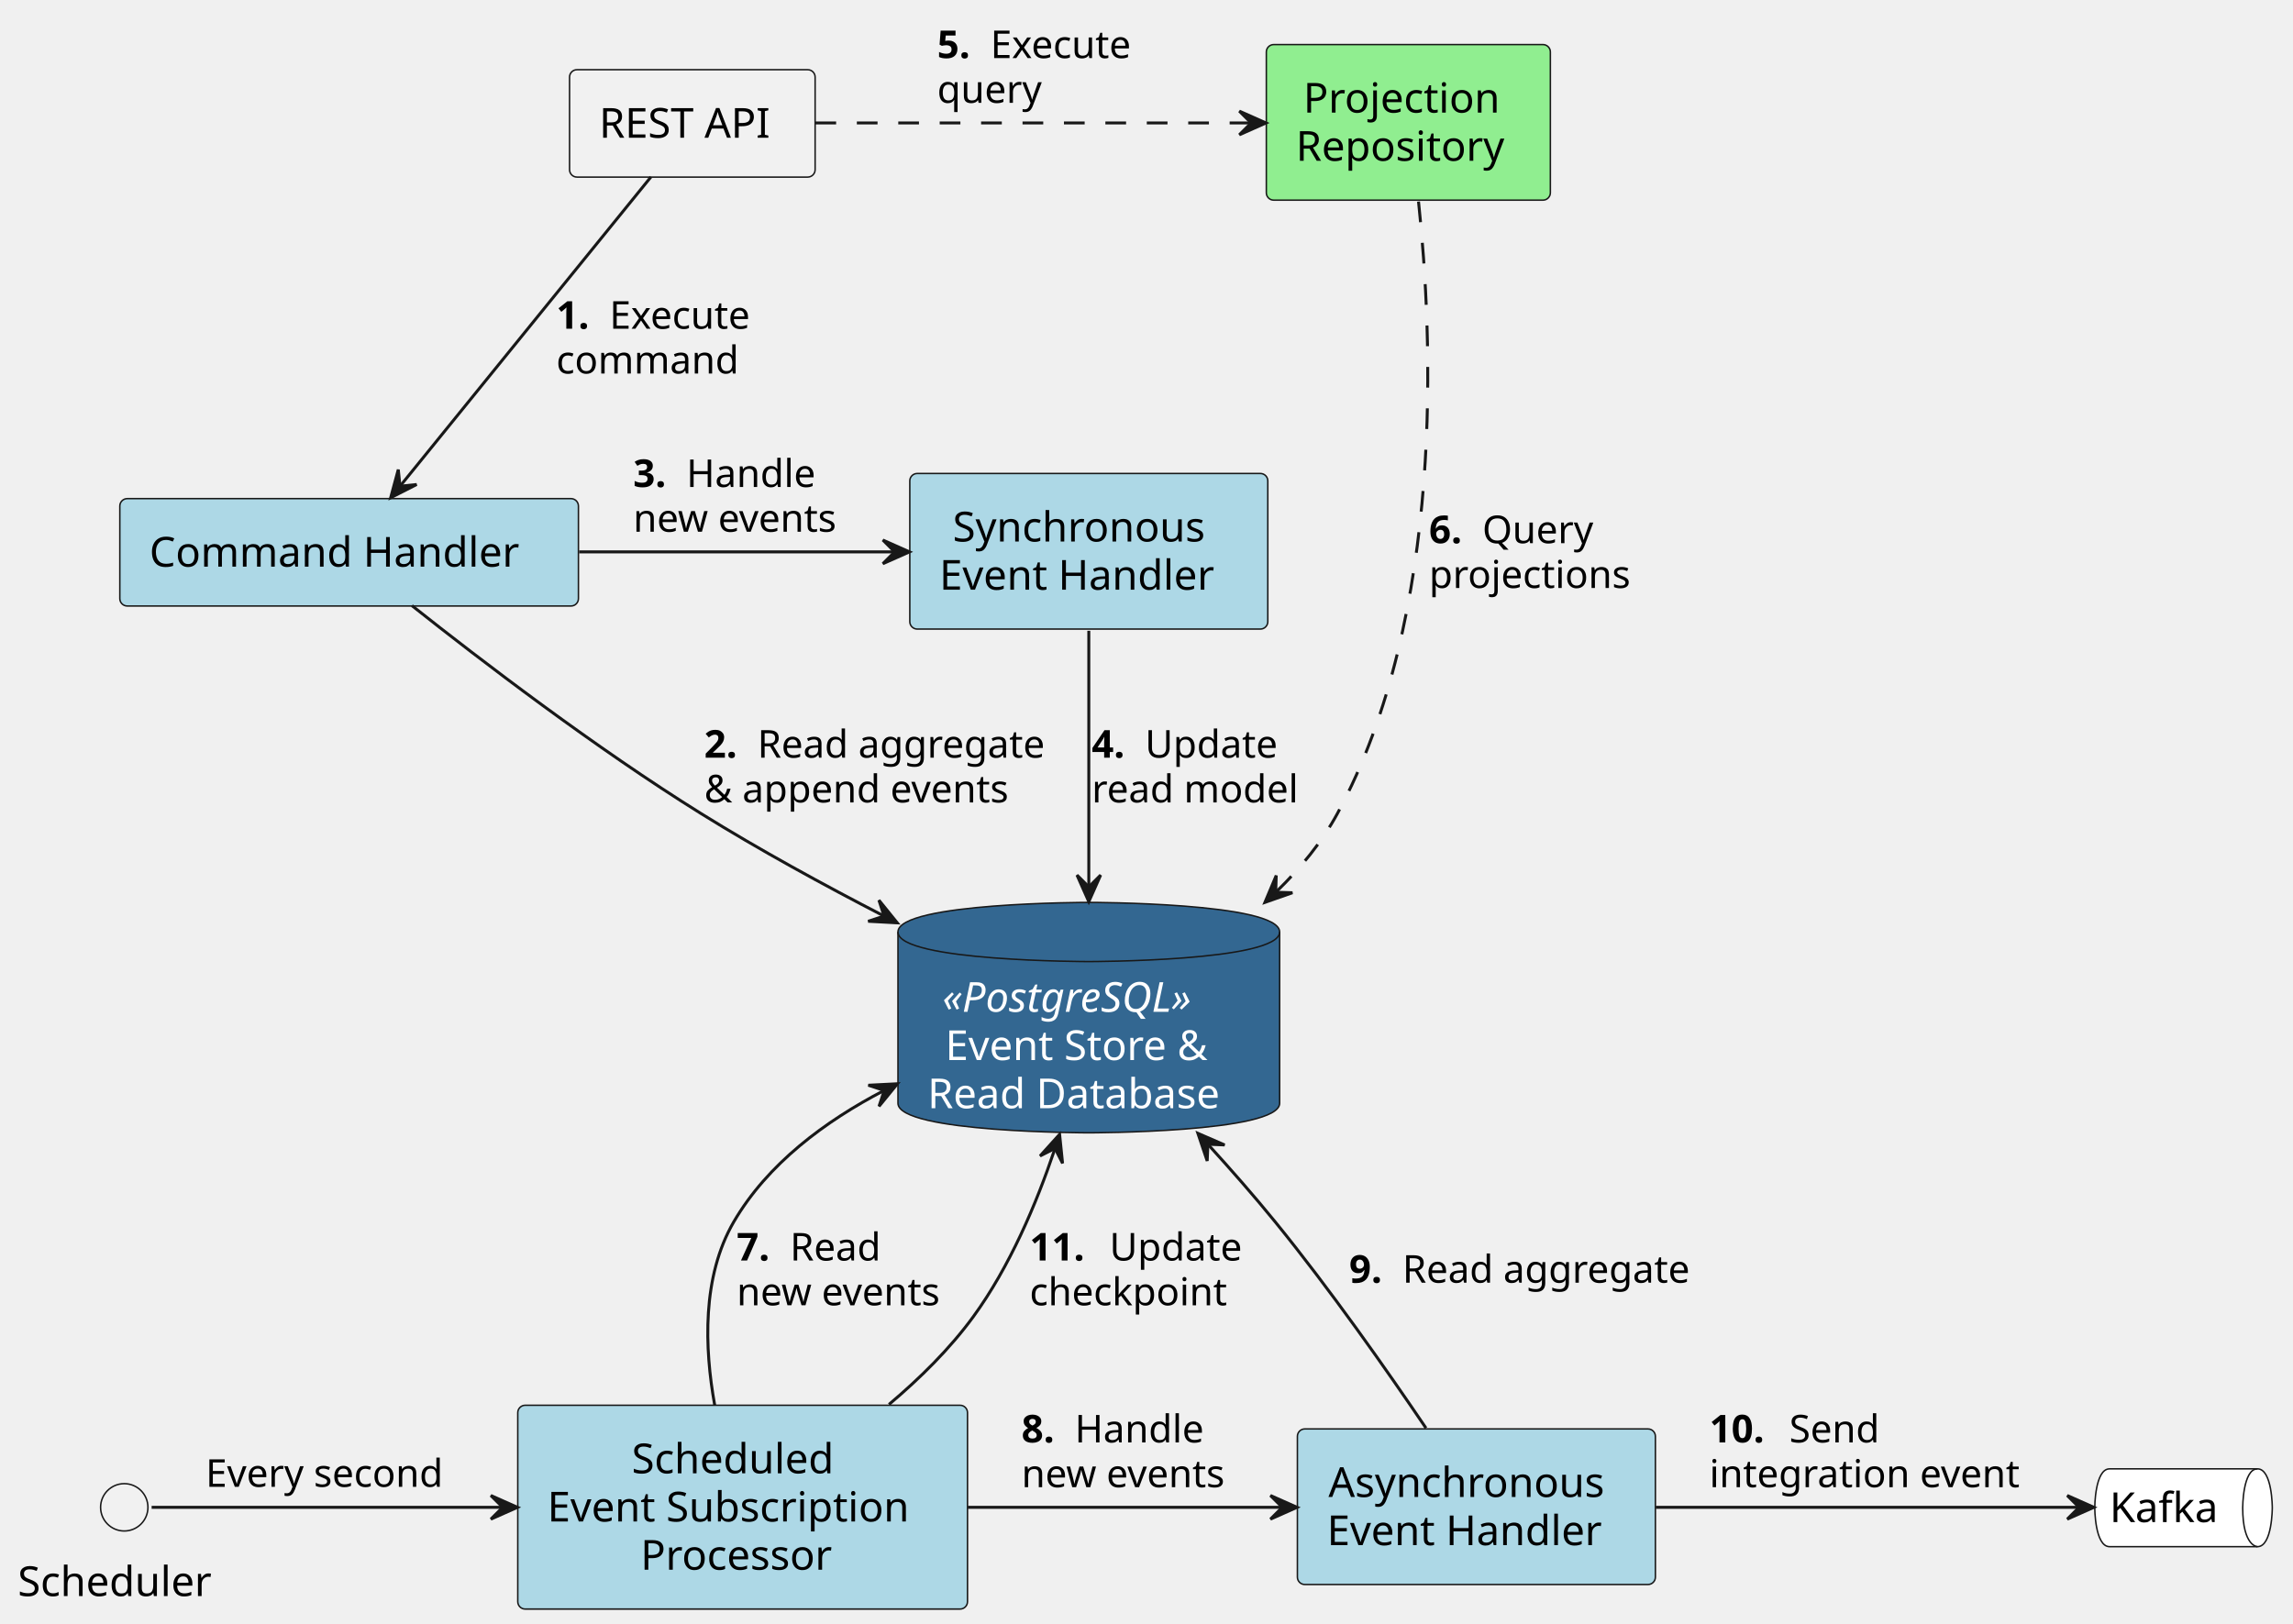
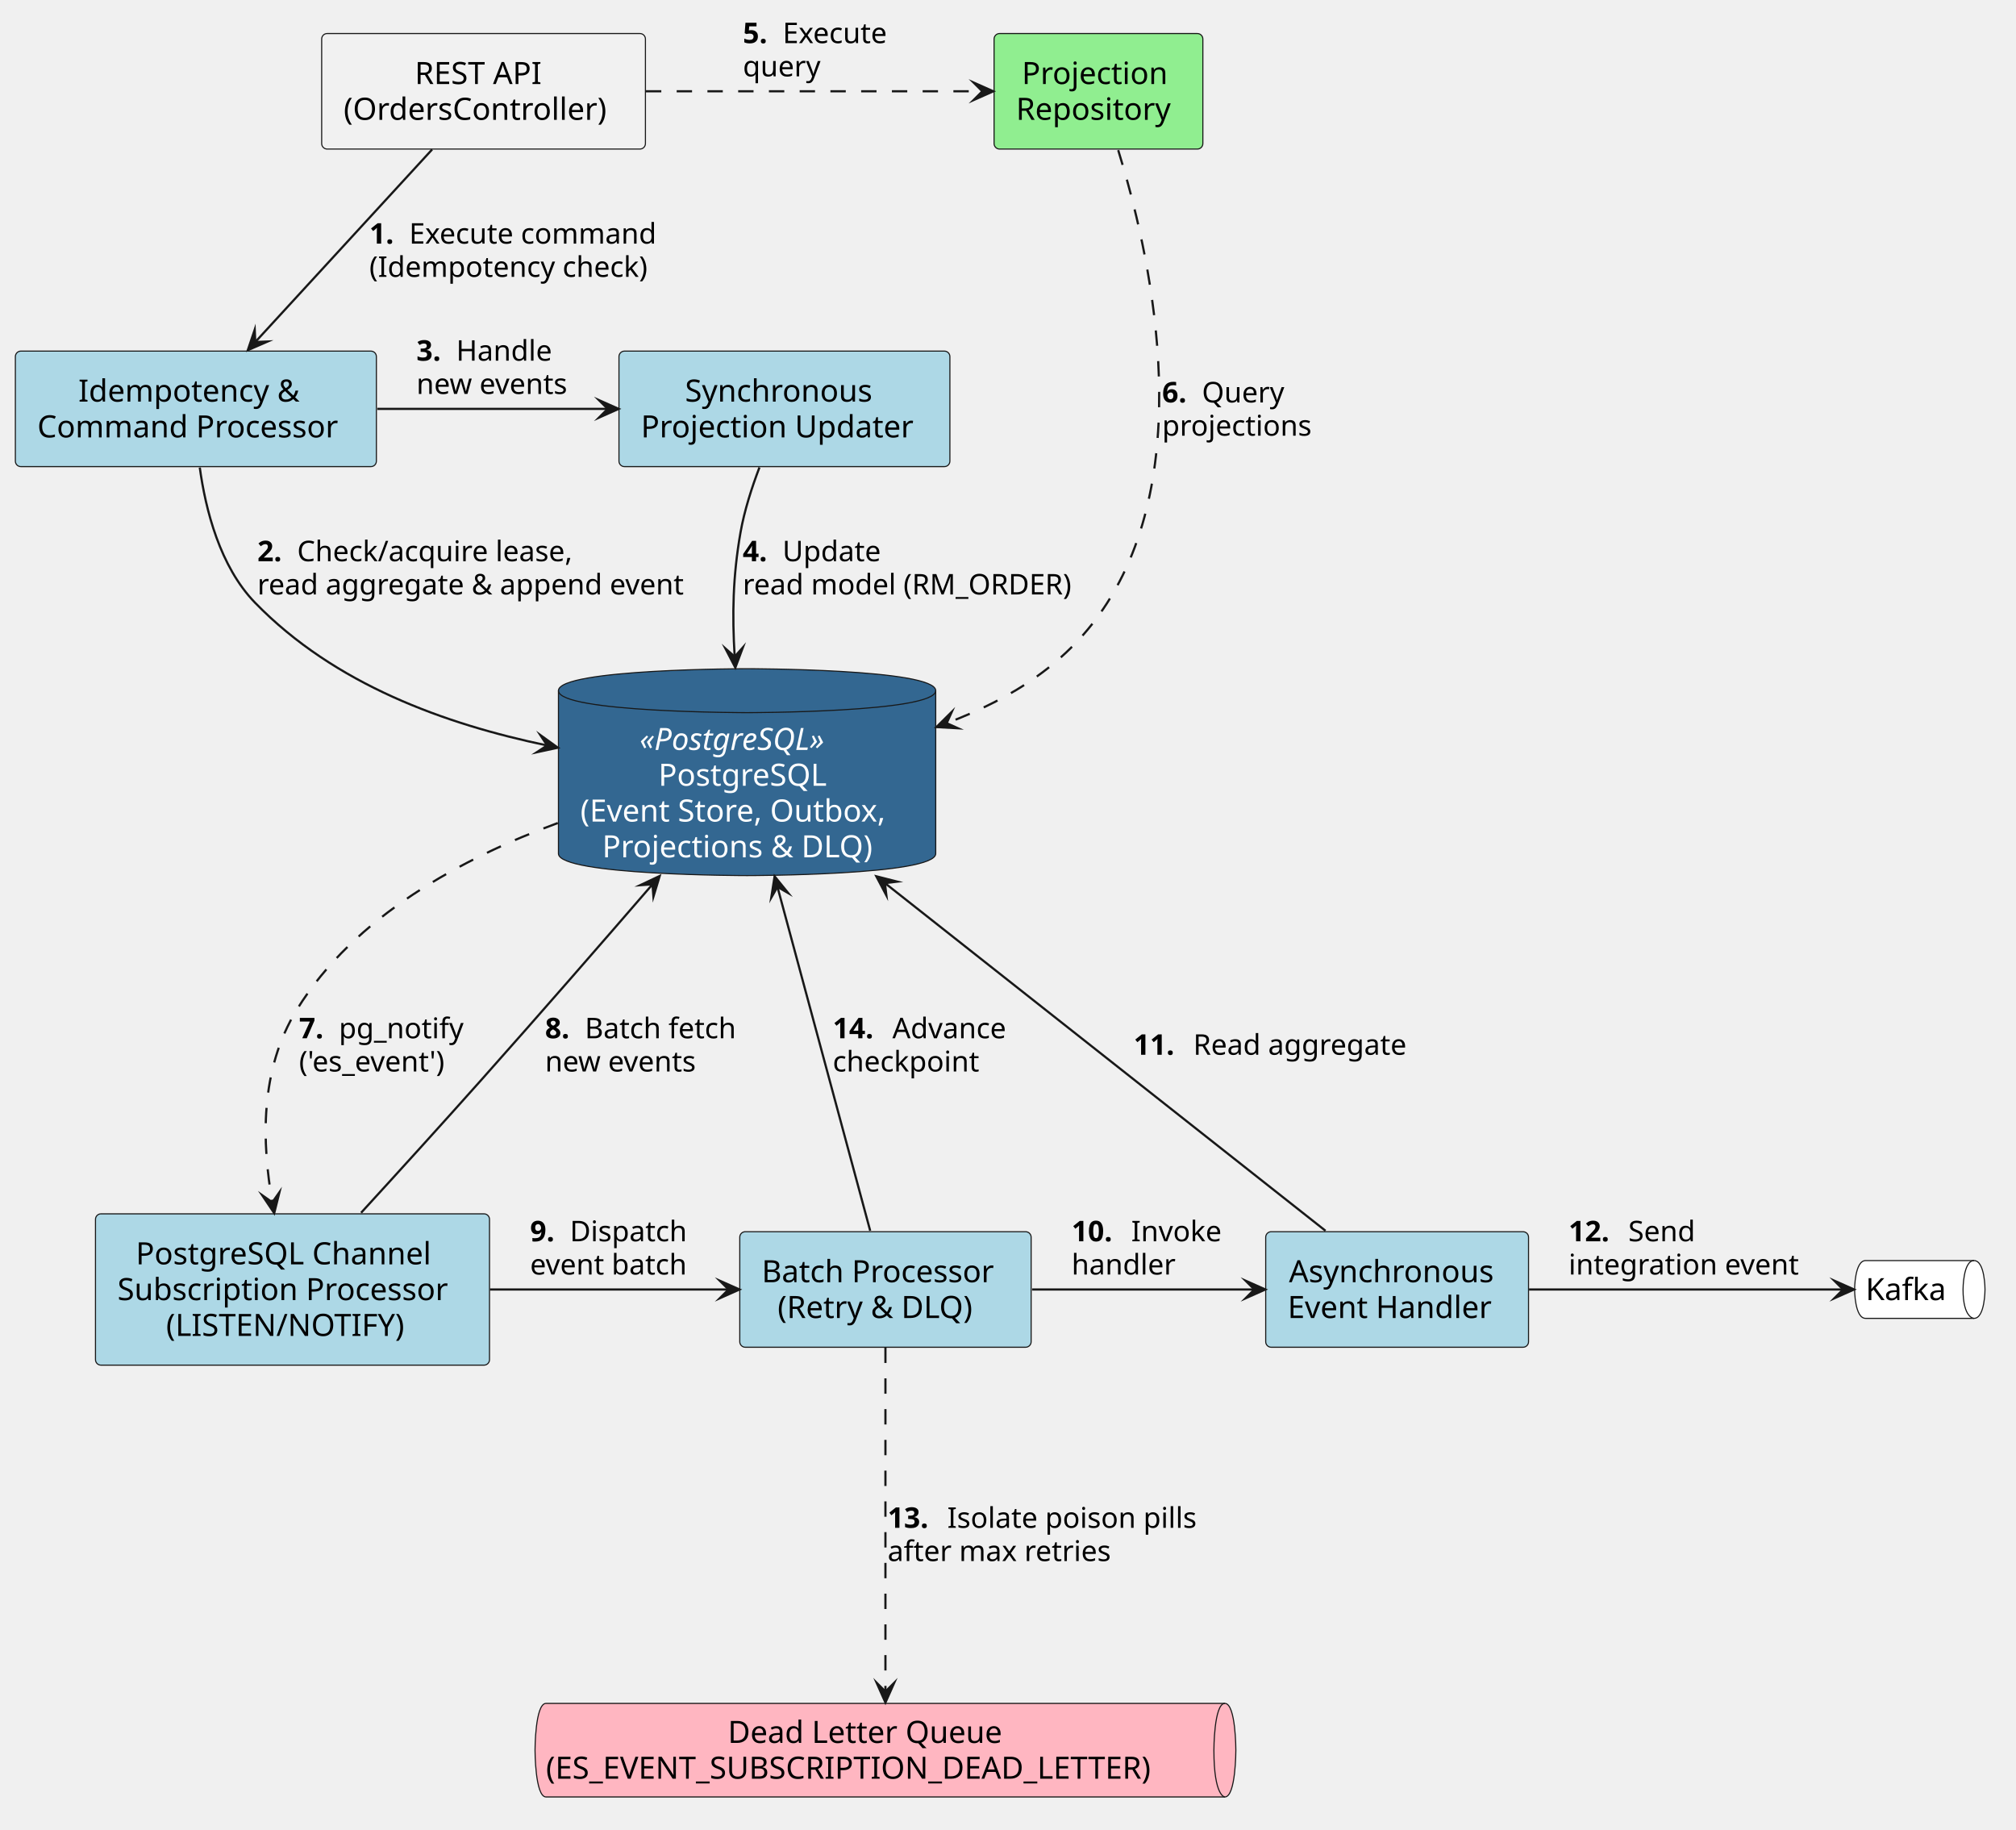
- <svg xmlns="http://www.w3.org/2000/svg" contentStyleType="text/css" height="549px" preserveAspectRatio="none" style="width:775px;height:549px;background:#FFFFFF;" version="1.1" viewBox="0 0 775 549" width="775px" zoomAndPan="magnify">
+ <svg xmlns="http://www.w3.org/2000/svg" version="1.1" data-diagram-type="DESCRIPTION" style="width:918px;height:833px;background:#FFFFFF;" width="918px" height="833px" viewBox="0 0 918 833" zoomAndPan="magnify" preserveAspectRatio="none" contentStyleType="text/css">
  <defs />
-   <g>
-     <g id="elem_API">
-       <rect fill="#F1F1F1" height="36.297" rx="2.5" ry="2.5" style="stroke:#181818;stroke-width:0.5;" width="83" x="192.5" y="23.566" />
-       <text fill="#000000" font-family="sans-serif" font-size="14" lengthAdjust="spacing" textLength="63" x="202.5" y="46.561">REST API</text>
+   <g font-family="sans-serif" lengthAdjust="spacing">
+     <g class="entity" data-qualified-name="API" id="ent0001" data-source-line="13">
+       <rect x="146.48" y="15.266" width="147.422" height="52.594" fill="#F1F1F1" style="stroke:#181818;stroke-width:0.5;" rx="2.5" ry="2.5" />
+       <text x="188.886" y="38.261" fill="#000" font-size="14" textLength="62.61">REST API</text>
+       <text x="156.48" y="54.558" fill="#000" font-size="14" textLength="127.422">(OrdersController)</text>
    </g>
-     <g id="elem_CommandHandler">
-       <rect fill="#ADD8E6" height="36.297" rx="2.5" ry="2.5" style="stroke:#181818;stroke-width:0.5;" width="155" x="40.5" y="168.566" />
-       <text fill="#000000" font-family="sans-serif" font-size="14" lengthAdjust="spacing" textLength="135" x="50.5" y="191.561">Command Handler</text>
+     <g class="entity" data-qualified-name="CommandHandler" id="ent0002" data-source-line="15">
+       <rect x="7" y="159.856" width="164.389" height="52.594" fill="#ADD8E6" style="stroke:#181818;stroke-width:0.5;" rx="2.5" ry="2.5" />
+       <text x="35.672" y="182.851" fill="#000" font-size="14" textLength="107.044">Idempotency &amp;</text>
+       <text x="17" y="199.148" fill="#000" font-size="14" textLength="144.389">Command Processor</text>
    </g>
-     <g id="elem_ScheduledEventSubscriptionProcessor">
-       <rect fill="#ADD8E6" height="68.891" rx="2.5" ry="2.5" style="stroke:#181818;stroke-width:0.5;" width="152" x="175" y="475.066" />
-       <text fill="#000000" font-family="sans-serif" font-size="14" lengthAdjust="spacing" textLength="75" x="213.5" y="498.061">Scheduled</text>
-       <text fill="#000000" font-family="sans-serif" font-size="14" lengthAdjust="spacing" textLength="132" x="185" y="514.358">Event Subscription</text>
-       <text fill="#000000" font-family="sans-serif" font-size="14" lengthAdjust="spacing" textLength="69" x="216.5" y="530.655">Processor</text>
+     <g class="entity" data-qualified-name="SubscriptionProcessor" id="ent0003" data-source-line="17">
+       <rect x="43.48" y="552.646" width="179.421" height="68.891" fill="#ADD8E6" style="stroke:#181818;stroke-width:0.5;" rx="2.5" ry="2.5" />
+       <text x="61.851" y="575.641" fill="#000" font-size="14" textLength="142.68">PostgreSQL Channel</text>
+       <text x="53.48" y="591.938" fill="#000" font-size="14" textLength="159.421">Subscription Processor</text>
+       <text x="75.639" y="608.235" fill="#000" font-size="14" textLength="115.104">(LISTEN/NOTIFY)</text>
    </g>
-     <g id="elem_SyncEventHandler">
-       <rect fill="#ADD8E6" height="52.594" rx="2.5" ry="2.5" style="stroke:#181818;stroke-width:0.5;" width="121" x="307.5" y="160.066" />
-       <text fill="#000000" font-family="sans-serif" font-size="14" lengthAdjust="spacing" textLength="92" x="322" y="183.061">Synchronous</text>
-       <text fill="#000000" font-family="sans-serif" font-size="14" lengthAdjust="spacing" textLength="101" x="317.5" y="199.358">Event Handler</text>
+     <g class="entity" data-qualified-name="BatchProcessor" id="ent0004" data-source-line="19">
+       <rect x="336.86" y="560.786" width="132.677" height="52.594" fill="#ADD8E6" style="stroke:#181818;stroke-width:0.5;" rx="2.5" ry="2.5" />
+       <text x="346.86" y="583.781" fill="#000" font-size="14" textLength="112.677">Batch Processor</text>
+       <text x="354.092" y="600.078" fill="#000" font-size="14" textLength="98.212">(Retry &amp; DLQ)</text>
    </g>
-     <g id="elem_AsyncEventHandler">
-       <rect fill="#ADD8E6" height="52.594" rx="2.5" ry="2.5" style="stroke:#181818;stroke-width:0.5;" width="121" x="438.5" y="483.066" />
-       <text fill="#000000" font-family="sans-serif" font-size="14" lengthAdjust="spacing" textLength="100" x="449" y="506.061">Asynchronous</text>
-       <text fill="#000000" font-family="sans-serif" font-size="14" lengthAdjust="spacing" textLength="101" x="448.5" y="522.358">Event Handler</text>
+     <g class="entity" data-qualified-name="SyncEventHandler" id="ent0005" data-source-line="21">
+       <rect x="281.85" y="159.856" width="150.689" height="52.594" fill="#ADD8E6" style="stroke:#181818;stroke-width:0.5;" rx="2.5" ry="2.5" />
+       <text x="311.924" y="182.851" fill="#000" font-size="14" textLength="90.542">Synchronous</text>
+       <text x="291.85" y="199.148" fill="#000" font-size="14" textLength="130.689">Projection Updater</text>
    </g>
-     <g id="elem_Repository">
-       <rect fill="#90EE90" height="52.594" rx="2.5" ry="2.5" style="stroke:#181818;stroke-width:0.5;" width="96" x="428" y="15.066" />
-       <text fill="#000000" font-family="sans-serif" font-size="14" lengthAdjust="spacing" textLength="71" x="440.5" y="38.061">Projection</text>
-       <text fill="#000000" font-family="sans-serif" font-size="14" lengthAdjust="spacing" textLength="76" x="438" y="54.358">Repository</text>
+     <g class="entity" data-qualified-name="AsyncEventHandler" id="ent0006" data-source-line="23">
+       <rect x="576.35" y="560.786" width="119.682" height="52.594" fill="#ADD8E6" style="stroke:#181818;stroke-width:0.5;" rx="2.5" ry="2.5" />
+       <text x="586.928" y="583.781" fill="#000" font-size="14" textLength="98.526">Asynchronous</text>
+       <text x="586.35" y="600.078" fill="#000" font-size="14" textLength="99.682">Event Handler</text>
    </g>
-     <g id="elem_Postgres">
-       <path d="M303.5,315.066 C303.5,305.066 368,305.066 368,305.066 C368,305.066 432.5,305.066 432.5,315.066 L432.5,372.957 C432.5,382.957 368,382.957 368,382.957 C368,382.957 303.5,382.957 303.5,372.957 L303.5,315.066 " fill="#336791" style="stroke:#181818;stroke-width:0.5;" />
-       <path d="M303.5,315.066 C303.5,325.066 368,325.066 368,325.066 C368,325.066 432.5,325.066 432.5,315.066 " fill="none" style="stroke:#181818;stroke-width:0.5;" />
-       <text fill="#FFFFFF" font-family="sans-serif" font-size="14" font-style="italic" lengthAdjust="spacing" textLength="99" x="318.5" y="342.061">«PostgreSQL»</text>
-       <text fill="#FFFFFF" font-family="sans-serif" font-size="14" lengthAdjust="spacing" textLength="97" x="319.5" y="358.358">Event Store &amp;</text>
-       <text fill="#FFFFFF" font-family="sans-serif" font-size="14" lengthAdjust="spacing" textLength="109" x="313.5" y="374.655">Read Database</text>
+     <g class="entity" data-qualified-name="Repository" id="ent0007" data-source-line="25">
+       <rect x="452.66" y="15.266" width="95.072" height="52.594" fill="#90EE90" style="stroke:#181818;stroke-width:0.5;" rx="2.5" ry="2.5" />
+       <text x="465.306" y="38.261" fill="#000" font-size="14" textLength="69.781">Projection</text>
+       <text x="462.66" y="54.558" fill="#000" font-size="14" textLength="75.072">Repository</text>
    </g>
-     <g id="elem_Kafka">
-       <path d="M713,496.566 L763,496.566 C768,496.566 768,509.714 768,509.714 C768,509.714 768,522.863 763,522.863 L713,522.863 C708,522.863 708,509.714 708,509.714 C708,509.714 708,496.566 713,496.566 " fill="#FFFFFF" style="stroke:#181818;stroke-width:0.5;" />
-       <path d="M763,496.566 C758,496.566 758,509.714 758,509.714 C758,522.863 763,522.863 763,522.863 " fill="none" style="stroke:#181818;stroke-width:0.5;" />
-       <text fill="#000000" font-family="sans-serif" font-size="14" lengthAdjust="spacing" textLength="40" x="713" y="514.561">Kafka</text>
+     <g class="entity" data-qualified-name="Postgres" id="ent0008" data-source-line="27">
+       <path d="M254.29,314.456 C254.29,304.456 340.189,304.456 340.189,304.456 C340.189,304.456 426.089,304.456 426.089,314.456 L426.089,388.643 C426.089,398.643 340.189,398.643 340.189,398.643 C340.189,398.643 254.29,398.643 254.29,388.643 L254.29,314.456" style="stroke:#181818;stroke-width:0.5;" fill="#336791" />
+       <path d="M254.29,314.456 C254.29,324.456 340.189,324.456 340.189,324.456 C340.189,324.456 426.089,324.456 426.089,314.456" style="stroke:#181818;stroke-width:0.5;" fill="none" />
+       <text x="291.248" y="341.451" fill="#FFF" font-size="14" textLength="97.884" font-style="italic">«PostgreSQL»</text>
+       <text x="299.813" y="357.748" fill="#FFF" font-size="14" textLength="80.753">PostgreSQL</text>
+       <text x="264.29" y="374.045" fill="#FFF" font-size="14" textLength="151.799">(Event Store, Outbox,</text>
+       <text x="274.212" y="390.342" fill="#FFF" font-size="14" textLength="131.954">Projections &amp; DLQ)</text>
    </g>
-     <g id="elem_Scheduler">
-       <ellipse cx="42" cy="509.566" fill="#F1F1F1" rx="8" ry="8" style="stroke:#181818;stroke-width:0.5;" />
-       <text fill="#000000" font-family="sans-serif" font-size="14" lengthAdjust="spacing" textLength="72" x="6" y="539.561">Scheduler</text>
+     <g class="entity" data-qualified-name="Kafka" id="ent0009" data-source-line="29">
+       <path d="M849.51,573.936 L898.885,573.936 C903.885,573.936 903.885,587.084 903.885,587.084 C903.885,587.084 903.885,600.233 898.885,600.233 L849.51,600.233 C844.51,600.233 844.51,587.084 844.51,587.084 C844.51,587.084 844.51,573.936 849.51,573.936" style="stroke:#181818;stroke-width:0.5;" fill="#FFF" />
+       <path d="M898.885,573.936 C893.885,573.936 893.885,587.084 893.885,587.084 C893.885,600.233 898.885,600.233 898.885,600.233" style="stroke:#181818;stroke-width:0.5;" fill="none" />
+       <text x="849.51" y="591.931" fill="#000" font-size="14" textLength="39.375">Kafka</text>
    </g>
-     <g id="link_API_CommandHandler">
-       <path d="M220.01,59.816 C198.76,86.016 158.39,135.776 135.32,164.216 " fill="none" id="API-to-CommandHandler" style="stroke:#181818;stroke-width:1.0;" />
-       <polygon fill="#181818" points="132.04,168.256,140.82,163.793,135.193,164.375,134.611,158.749,132.04,168.256" style="stroke:#181818;stroke-width:1.0;" />
-       <text fill="#000000" font-family="sans-serif" font-size="13" font-weight="bold" lengthAdjust="spacing" textLength="14" x="188" y="111.133">1.</text>
-       <text fill="#000000" font-family="sans-serif" font-size="13" lengthAdjust="spacing" textLength="52" x="206" y="111.133">Execute</text>
-       <text fill="#000000" font-family="sans-serif" font-size="13" lengthAdjust="spacing" textLength="65" x="188" y="126.266">command</text>
+     <g class="entity" data-qualified-name="DLQ" id="ent0010" data-source-line="31">
+       <path d="M248.63,775.536 L557.757,775.536 C562.757,775.536 562.757,796.833 562.757,796.833 C562.757,796.833 562.757,818.13 557.757,818.13 L248.63,818.13 C243.63,818.13 243.63,796.833 243.63,796.833 C243.63,796.833 243.63,775.536 248.63,775.536" style="stroke:#181818;stroke-width:0.5;" fill="#FFB6C1" />
+       <path d="M557.757,775.536 C552.757,775.536 552.757,796.833 552.757,796.833 C552.757,818.13 557.757,818.13 557.757,818.13" style="stroke:#181818;stroke-width:0.5;" fill="none" />
+       <text x="331.437" y="793.531" fill="#000" font-size="14" textLength="133.513">Dead Letter Queue</text>
+       <text x="248.63" y="809.828" fill="#000" font-size="14" textLength="299.127">(ES_EVENT_SUBSCRIPTION_DEAD_LETTER)</text>
    </g>
-     <g id="link_CommandHandler_Postgres">
-       <path d="M139.22,204.736 C162.49,223.196 201.29,252.856 237,275.066 C256.52,287.206 278.45,299.186 298.7,309.636 " fill="none" id="CommandHandler-to-Postgres" style="stroke:#181818;stroke-width:1.0;" />
-       <polygon fill="#181818" points="303.26,311.976,297.067,304.317,298.808,309.7,293.426,311.44,303.26,311.976" style="stroke:#181818;stroke-width:1.0;" />
-       <text fill="#000000" font-family="sans-serif" font-size="13" font-weight="bold" lengthAdjust="spacing" textLength="14" x="238" y="256.133">2.</text>
-       <text fill="#000000" font-family="sans-serif" font-size="13" lengthAdjust="spacing" textLength="103" x="256" y="256.133">Read aggregate</text>
-       <text fill="#000000" font-family="sans-serif" font-size="13" lengthAdjust="spacing" textLength="110" x="238" y="271.266">&amp; append events</text>
+     <g class="link" data-entity-1="ent0001" data-entity-2="ent0002" id="lnk11" data-source-line="33" data-link-type="dependency">
+       <path d="M196.77,68.056 C173.08,93.846 140.023,129.834 116.233,155.724" style="stroke:#181818;stroke-width:1;" fill="none" id="API-to-CommandHandler" />
+       <polygon points="112.85,159.406,121.885,155.485,116.233,155.724,115.994,150.072,112.85,159.406" fill="#181818" style="stroke:#181818;stroke-width:1;stroke-linejoin:miter;stroke-miterlimit:10;" />
+       <text x="168.19" y="110.923" fill="#000" font-size="13" textLength="13.984" font-weight="700">1.</text>
+       <text x="186.306" y="110.923" fill="#000" font-size="13" textLength="121.405">Execute command</text>
+       <text x="168.19" y="126.056" fill="#000" font-size="13" textLength="137.465">(Idempotency check)</text>
    </g>
-     <g id="link_CommandHandler_SyncEventHandler">
-       <path d="M195.73,186.566 C229.88,186.566 269.55,186.566 302.21,186.566 " fill="none" id="CommandHandler-to-SyncEventHandler" style="stroke:#181818;stroke-width:1.0;" />
-       <polygon fill="#181818" points="307.39,186.566,298.39,182.566,302.39,186.566,298.39,190.566,307.39,186.566" style="stroke:#181818;stroke-width:1.0;" />
-       <text fill="#000000" font-family="sans-serif" font-size="13" font-weight="bold" lengthAdjust="spacing" textLength="14" x="214" y="164.633">3.</text>
-       <text fill="#000000" font-family="sans-serif" font-size="13" lengthAdjust="spacing" textLength="46" x="232" y="164.633">Handle</text>
-       <text fill="#000000" font-family="sans-serif" font-size="13" lengthAdjust="spacing" textLength="75" x="214" y="179.766">new events</text>
+     <g class="link" data-entity-1="ent0002" data-entity-2="ent0008" id="lnk12" data-source-line="34" data-link-type="dependency">
+       <path d="M90.97,212.866 C93.62,232.146 100.15,257.966 116.19,274.456 C152.42,311.696 202.646,329.684 249.146,339.394" style="stroke:#181818;stroke-width:1;" fill="none" id="CommandHandler-to-Postgres" />
+       <polygon points="254.04,340.416,246.048,334.661,249.146,339.394,244.412,342.492,254.04,340.416" fill="#181818" style="stroke:#181818;stroke-width:1;stroke-linejoin:miter;stroke-miterlimit:10;" />
+       <text x="117.19" y="255.523" fill="#000" font-size="13" textLength="13.984" font-weight="700">2.</text>
+       <text x="135.306" y="255.523" fill="#000" font-size="13" textLength="135.542">Check/acquire lease,</text>
+       <text x="117.19" y="270.656" fill="#000" font-size="13" textLength="209.339">read aggregate &amp; append event</text>
    </g>
-     <g id="link_SyncEventHandler_Postgres">
-       <path d="M368,213.246 C368,236.716 368,271.896 368,299.716 " fill="none" id="SyncEventHandler-to-Postgres" style="stroke:#181818;stroke-width:1.0;" />
-       <polygon fill="#181818" points="368,304.826,372,295.826,368,299.826,364,295.826,368,304.826" style="stroke:#181818;stroke-width:1.0;" />
-       <text fill="#000000" font-family="sans-serif" font-size="13" font-weight="bold" lengthAdjust="spacing" textLength="14" x="369" y="256.133">4.</text>
-       <text fill="#000000" font-family="sans-serif" font-size="13" lengthAdjust="spacing" textLength="47" x="387" y="256.133">Update</text>
-       <text fill="#000000" font-family="sans-serif" font-size="13" lengthAdjust="spacing" textLength="74" x="369" y="271.266">read model</text>
+     <g class="link" data-entity-1="ent0002" data-entity-2="ent0005" id="lnk13" data-source-line="35" data-link-type="dependency">
+       <path d="M171.79,186.156 C206.86,186.156 242.46,186.156 276.71,186.156" style="stroke:#181818;stroke-width:1;" fill="none" id="CommandHandler-to-SyncEventHandler" />
+       <polygon points="281.71,186.156,272.71,182.156,276.71,186.156,272.71,190.156,281.71,186.156" fill="#181818" style="stroke:#181818;stroke-width:1;stroke-linejoin:miter;stroke-miterlimit:10;" />
+       <text x="189.62" y="164.223" fill="#000" font-size="13" textLength="13.984" font-weight="700">3.</text>
+       <text x="207.736" y="164.223" fill="#000" font-size="13" textLength="45.843">Handle</text>
+       <text x="189.62" y="179.356" fill="#000" font-size="13" textLength="74.801">new events</text>
    </g>
-     <g id="link_API_Repository">
-       <path d="M275.6,41.566 C316.33,41.566 378.55,41.566 422.84,41.566 " fill="none" id="API-to-Repository" style="stroke:#181818;stroke-width:1.0;stroke-dasharray:7.0,7.0;" />
-       <polygon fill="#181818" points="427.88,41.566,418.88,37.566,422.88,41.566,418.88,45.566,427.88,41.566" style="stroke:#181818;stroke-width:1.0;" />
-       <text fill="#000000" font-family="sans-serif" font-size="13" font-weight="bold" lengthAdjust="spacing" textLength="14" x="316.75" y="19.633">5.</text>
-       <text fill="#000000" font-family="sans-serif" font-size="13" lengthAdjust="spacing" textLength="52" x="334.75" y="19.633">Execute</text>
-       <text fill="#000000" font-family="sans-serif" font-size="13" lengthAdjust="spacing" textLength="37" x="316.75" y="34.766">query</text>
+     <g class="link" data-entity-1="ent0005" data-entity-2="ent0008" id="lnk14" data-source-line="36" data-link-type="dependency">
+       <path d="M345.82,212.806 C342.33,221.976 338.94,232.496 337.19,242.456 C333.69,262.426 333.378,279.795 334.538,298.975" style="stroke:#181818;stroke-width:1;" fill="none" id="SyncEventHandler-to-Postgres" />
+       <polygon points="334.84,303.966,338.289,294.741,334.538,298.975,330.304,295.224,334.84,303.966" fill="#181818" style="stroke:#181818;stroke-width:1;stroke-linejoin:miter;stroke-miterlimit:10;" />
+       <text x="338.19" y="255.523" fill="#000" font-size="13" textLength="13.984" font-weight="700">4.</text>
+       <text x="356.306" y="255.523" fill="#000" font-size="13" textLength="47.081">Update</text>
+       <text x="338.19" y="270.656" fill="#000" font-size="13" textLength="161.719">read model (RM_ORDER)</text>
    </g>
-     <g id="link_Repository_Postgres">
-       <path d="M479.44,68.146 C484.21,113.046 488.54,207.636 452,275.066 C446.78,284.706 439.56,293.486 431.53,301.306 " fill="none" id="Repository-to-Postgres" style="stroke:#181818;stroke-width:1.0;stroke-dasharray:7.0,7.0;" />
-       <polygon fill="#181818" points="427.53,305.056,436.825,301.8,431.171,301.629,431.342,295.975,427.53,305.056" style="stroke:#181818;stroke-width:1.0;" />
-       <text fill="#000000" font-family="sans-serif" font-size="13" font-weight="bold" lengthAdjust="spacing" textLength="14" x="483" y="183.633">6.</text>
-       <text fill="#000000" font-family="sans-serif" font-size="13" lengthAdjust="spacing" textLength="39" x="501" y="183.633">Query</text>
-       <text fill="#000000" font-family="sans-serif" font-size="13" lengthAdjust="spacing" textLength="72" x="483" y="198.766">projections</text>
+     <g class="link" data-entity-1="ent0001" data-entity-2="ent0007" id="lnk15" data-source-line="37" data-link-type="dependency">
+       <path d="M294.13,41.566 C344.19,41.566 403.88,41.566 447.31,41.566" style="stroke:#181818;stroke-width:1;stroke-dasharray:7,7;" fill="none" id="API-to-Repository" />
+       <polygon points="452.31,41.566,443.31,37.566,447.31,41.566,443.31,45.566,452.31,41.566" fill="#181818" style="stroke:#181818;stroke-width:1;stroke-linejoin:miter;stroke-miterlimit:10;" />
+       <text x="338.28" y="19.633" fill="#000" font-size="13" textLength="13.984" font-weight="700">5.</text>
+       <text x="356.396" y="19.633" fill="#000" font-size="13" textLength="52.387">Execute</text>
+       <text x="338.28" y="34.766" fill="#000" font-size="13" textLength="37.527">query</text>
    </g>
-     <g id="link_Scheduler_ScheduledEventSubscriptionProcessor">
-       <path d="M51.25,509.566 C71.98,509.566 123.92,509.566 169.64,509.566 " fill="none" id="Scheduler-to-ScheduledEventSubscriptionProcessor" style="stroke:#181818;stroke-width:1.0;" />
-       <polygon fill="#181818" points="174.9,509.566,165.9,505.566,169.9,509.566,165.9,513.566,174.9,509.566" style="stroke:#181818;stroke-width:1.0;" />
-       <text fill="#000000" font-family="sans-serif" font-size="13" lengthAdjust="spacing" textLength="87" x="69.5" y="502.633">Every second</text>
+     <g class="link" data-entity-1="ent0007" data-entity-2="ent0008" id="lnk16" data-source-line="38" data-link-type="dependency">
+       <path d="M509.18,68.356 C523.33,113.976 545.25,210.146 504.19,274.456 C486.63,301.966 460.944,317.911 431.084,329.251" style="stroke:#181818;stroke-width:1;stroke-dasharray:7,7;" fill="none" id="Repository-to-Postgres" />
+       <polygon points="426.41,331.026,436.244,331.57,431.084,329.251,433.404,324.091,426.41,331.026" fill="#181818" style="stroke:#181818;stroke-width:1;stroke-linejoin:miter;stroke-miterlimit:10;" />
+       <text x="529.19" y="183.223" fill="#000" font-size="13" textLength="13.984" font-weight="700">6.</text>
+       <text x="547.306" y="183.223" fill="#000" font-size="13" textLength="39.508">Query</text>
+       <text x="529.19" y="198.356" fill="#000" font-size="13" textLength="71.982">projections</text>
    </g>
-     <g id="link_Postgres_ScheduledEventSubscriptionProcessor">
-       <path d="M298.79,368.656 C278.86,379.036 259.43,393.446 248,413.066 C237.23,431.556 238.07,455.656 241.56,475.026 " fill="none" id="Postgres-backto-ScheduledEventSubscriptionProcessor" style="stroke:#181818;stroke-width:1.0;" />
-       <polygon fill="#181818" points="303.32,366.376,293.484,366.873,298.859,368.635,297.098,374.01,303.32,366.376" style="stroke:#181818;stroke-width:1.0;" />
-       <text fill="#000000" font-family="sans-serif" font-size="13" font-weight="bold" lengthAdjust="spacing" textLength="14" x="249" y="426.133">7.</text>
-       <text fill="#000000" font-family="sans-serif" font-size="13" lengthAdjust="spacing" textLength="33" x="267" y="426.133">Read</text>
-       <text fill="#000000" font-family="sans-serif" font-size="13" lengthAdjust="spacing" textLength="75" x="249" y="441.266">new events</text>
+     <g class="link" data-entity-1="ent0008" data-entity-2="ent0003" id="lnk17" data-source-line="39" data-link-type="dependency">
+       <path d="M254,374.706 C210.44,390.706 161.38,417.176 135.19,459.646 C118.14,487.296 119.27,520.31 124,547.4" style="stroke:#181818;stroke-width:1;stroke-dasharray:7,7;" fill="none" id="Postgres-to-SubscriptionProcessor" />
+       <polygon points="124.86,552.326,127.252,542.772,124,547.4,119.372,544.148,124.86,552.326" fill="#181818" style="stroke:#181818;stroke-width:1;stroke-linejoin:miter;stroke-miterlimit:10;" />
+       <text x="136.19" y="472.713" fill="#000" font-size="13" textLength="13.984" font-weight="700">7.</text>
+       <text x="154.306" y="472.713" fill="#000" font-size="13" textLength="60.176">pg_notify</text>
+       <text x="136.19" y="487.846" fill="#000" font-size="13" textLength="75.588">('es_event')</text>
    </g>
-     <g id="link_ScheduledEventSubscriptionProcessor_Postgres">
-       <path d="M300.46,474.786 C310.87,466.006 321.08,455.936 329,445.066 C341.24,428.266 350.21,407.136 356.45,388.626 " fill="none" id="ScheduledEventSubscriptionProcessor-to-Postgres" style="stroke:#181818;stroke-width:1.0;" />
-       <polygon fill="#181818" points="358.13,383.476,351.529,390.785,356.575,388.228,359.132,393.274,358.13,383.476" style="stroke:#181818;stroke-width:1.0;" />
-       <text fill="#000000" font-family="sans-serif" font-size="13" font-weight="bold" lengthAdjust="spacing" textLength="23" x="348" y="426.133">11.</text>
-       <text fill="#000000" font-family="sans-serif" font-size="13" lengthAdjust="spacing" textLength="47" x="375" y="426.133">Update</text>
-       <text fill="#000000" font-family="sans-serif" font-size="13" lengthAdjust="spacing" textLength="71" x="348" y="441.266">checkpoint</text>
+     <g class="link" data-entity-1="ent0008" data-entity-2="ent0003" id="lnk19" data-source-line="40" data-link-type="dependency">
+       <path d="M297.131,402.609 C273.651,429.779 246.54,460.916 219.19,491.646 C201.21,511.846 180.83,534.246 164.43,552.156" style="stroke:#181818;stroke-width:1;" fill="none" id="Postgres-backto-SubscriptionProcessor" />
+       <polygon points="300.4,398.826,291.489,403.02,297.131,402.609,297.542,408.251,300.4,398.826" fill="#181818" style="stroke:#181818;stroke-width:1;stroke-linejoin:miter;stroke-miterlimit:10;" />
+       <text x="248.19" y="472.713" fill="#000" font-size="13" textLength="13.984" font-weight="700">8.</text>
+       <text x="266.306" y="472.713" fill="#000" font-size="13" textLength="74.56">Batch fetch</text>
+       <text x="248.19" y="487.846" fill="#000" font-size="13" textLength="74.801">new events</text>
    </g>
-     <g id="link_ScheduledEventSubscriptionProcessor_AsyncEventHandler">
-       <path d="M327.09,509.566 C361.02,509.566 400.59,509.566 433.22,509.566 " fill="none" id="ScheduledEventSubscriptionProcessor-to-AsyncEventHandler" style="stroke:#181818;stroke-width:1.0;" />
-       <polygon fill="#181818" points="438.39,509.566,429.39,505.566,433.39,509.566,429.39,513.566,438.39,509.566" style="stroke:#181818;stroke-width:1.0;" />
-       <text fill="#000000" font-family="sans-serif" font-size="13" font-weight="bold" lengthAdjust="spacing" textLength="14" x="345.25" y="487.633">8.</text>
-       <text fill="#000000" font-family="sans-serif" font-size="13" lengthAdjust="spacing" textLength="46" x="363.25" y="487.633">Handle</text>
-       <text fill="#000000" font-family="sans-serif" font-size="13" lengthAdjust="spacing" textLength="75" x="345.25" y="502.766">new events</text>
+     <g class="link" data-entity-1="ent0003" data-entity-2="ent0004" id="lnk20" data-source-line="41" data-link-type="dependency">
+       <path d="M223.1,587.086 C260.22,587.086 297.49,587.086 331.74,587.086" style="stroke:#181818;stroke-width:1;" fill="none" id="SubscriptionProcessor-to-BatchProcessor" />
+       <polygon points="336.74,587.086,327.74,583.086,331.74,587.086,327.74,591.086,336.74,587.086" fill="#181818" style="stroke:#181818;stroke-width:1;stroke-linejoin:miter;stroke-miterlimit:10;" />
+       <text x="241.38" y="565.153" fill="#000" font-size="13" textLength="13.984" font-weight="700">9.</text>
+       <text x="259.496" y="565.153" fill="#000" font-size="13" textLength="57.097">Dispatch</text>
+       <text x="241.38" y="580.286" fill="#000" font-size="13" textLength="77.86">event batch</text>
    </g>
-     <g id="link_AsyncEventHandler_Postgres">
-       <path d="M481.96,482.776 C468.7,463.176 449.5,435.796 431,413.066 C424.02,404.486 416.24,395.606 408.6,387.216 " fill="none" id="AsyncEventHandler-to-Postgres" style="stroke:#181818;stroke-width:1.0;" />
-       <polygon fill="#181818" points="404.87,383.136,408.013,392.47,408.252,386.818,413.904,387.058,404.87,383.136" style="stroke:#181818;stroke-width:1.0;" />
-       <text fill="#000000" font-family="sans-serif" font-size="13" font-weight="bold" lengthAdjust="spacing" textLength="14" x="456" y="433.633">9.</text>
-       <text fill="#000000" font-family="sans-serif" font-size="13" lengthAdjust="spacing" textLength="103" x="474" y="433.633">Read aggregate</text>
+     <g class="link" data-entity-1="ent0004" data-entity-2="ent0006" id="lnk21" data-source-line="42" data-link-type="dependency">
+       <path d="M469.96,587.086 C503.45,587.086 538.68,587.086 571.18,587.086" style="stroke:#181818;stroke-width:1;" fill="none" id="BatchProcessor-to-AsyncEventHandler" />
+       <polygon points="576.18,587.086,567.18,583.086,571.18,587.086,567.18,591.086,576.18,587.086" fill="#181818" style="stroke:#181818;stroke-width:1;stroke-linejoin:miter;stroke-miterlimit:10;" />
+       <text x="487.94" y="565.153" fill="#000" font-size="13" textLength="23.029" font-weight="700">10.</text>
+       <text x="515.102" y="565.153" fill="#000" font-size="13" textLength="43.247">Invoke</text>
+       <text x="487.94" y="580.286" fill="#000" font-size="13" textLength="49.651">handler</text>
    </g>
-     <g id="link_AsyncEventHandler_Kafka">
-       <path d="M559.62,509.566 C604.7,509.566 664.68,509.566 702.32,509.566 " fill="none" id="AsyncEventHandler-to-Kafka" style="stroke:#181818;stroke-width:1.0;" />
-       <polygon fill="#181818" points="707.7,509.566,698.7,505.566,702.7,509.566,698.7,513.566,707.7,509.566" style="stroke:#181818;stroke-width:1.0;" />
-       <text fill="#000000" font-family="sans-serif" font-size="13" font-weight="bold" lengthAdjust="spacing" textLength="23" x="577.75" y="487.633">10.</text>
-       <text fill="#000000" font-family="sans-serif" font-size="13" lengthAdjust="spacing" textLength="32" x="604.75" y="487.633">Send</text>
-       <text fill="#000000" font-family="sans-serif" font-size="13" lengthAdjust="spacing" textLength="112" x="577.75" y="502.766">integration event</text>
+     <g class="link" data-entity-1="ent0006" data-entity-2="ent0008" id="lnk22" data-source-line="43" data-link-type="dependency">
+       <path d="M603.58,560.356 C554.38,521.536 464.325,450.483 402.955,402.063" style="stroke:#181818;stroke-width:1;" fill="none" id="AsyncEventHandler-to-Postgres" />
+       <polygon points="399.03,398.966,403.618,407.681,402.955,402.063,408.573,401.4,399.03,398.966" fill="#181818" style="stroke:#181818;stroke-width:1;stroke-linejoin:miter;stroke-miterlimit:10;" />
+       <text x="516.19" y="480.213" fill="#000" font-size="13" textLength="23.029" font-weight="700">11.</text>
+       <text x="543.352" y="480.213" fill="#000" font-size="13" textLength="104.508">Read aggregate</text>
+     </g>
+     <g class="link" data-entity-1="ent0006" data-entity-2="ent0009" id="lnk23" data-source-line="44" data-link-type="dependency">
+       <path d="M696.25,587.086 C743.48,587.086 802.29,587.086 839.27,587.086" style="stroke:#181818;stroke-width:1;" fill="none" id="AsyncEventHandler-to-Kafka" />
+       <polygon points="844.27,587.086,835.27,583.086,839.27,587.086,835.27,591.086,844.27,587.086" fill="#181818" style="stroke:#181818;stroke-width:1;stroke-linejoin:miter;stroke-miterlimit:10;" />
+       <text x="714.27" y="565.153" fill="#000" font-size="13" textLength="23.029" font-weight="700">12.</text>
+       <text x="741.432" y="565.153" fill="#000" font-size="13" textLength="32.741">Send</text>
+       <text x="714.27" y="580.286" fill="#000" font-size="13" textLength="112.569">integration event</text>
+     </g>
+     <g class="link" data-entity-1="ent0004" data-entity-2="ent0010" id="lnk24" data-source-line="45" data-link-type="dependency">
+       <path d="M403.19,613.556 C403.19,655.166 403.19,731.886 403.19,770.146" style="stroke:#181818;stroke-width:1;stroke-dasharray:7,7;" fill="none" id="BatchProcessor-to-DLQ" />
+       <polygon points="403.19,775.146,407.19,766.146,403.19,770.146,399.19,766.146,403.19,775.146" fill="#181818" style="stroke:#181818;stroke-width:1;stroke-linejoin:miter;stroke-miterlimit:10;" />
+       <text x="404.19" y="695.603" fill="#000" font-size="13" textLength="23.029" font-weight="700">13.</text>
+       <text x="431.352" y="695.603" fill="#000" font-size="13" textLength="120.142">Isolate poison pills</text>
+       <text x="404.19" y="710.736" fill="#000" font-size="13" textLength="109.738">after max retries</text>
+     </g>
+     <g class="link" data-entity-1="ent0004" data-entity-2="ent0008" id="lnk25" data-source-line="46" data-link-type="dependency">
+       <path d="M396.25,560.356 C385.78,521.536 367.082,452.213 354.022,403.793" style="stroke:#181818;stroke-width:1;" fill="none" id="BatchProcessor-to-Postgres" />
+       <polygon points="352.72,398.966,351.202,408.697,354.022,403.793,358.926,406.614,352.72,398.966" fill="#181818" style="stroke:#181818;stroke-width:1;stroke-linejoin:miter;stroke-miterlimit:10;" />
+       <text x="379.19" y="472.713" fill="#000" font-size="13" textLength="23.029" font-weight="700">14.</text>
+       <text x="406.352" y="472.713" fill="#000" font-size="13" textLength="56.189">Advance</text>
+       <text x="379.19" y="487.846" fill="#000" font-size="13" textLength="71.214">checkpoint</text>
    </g>
  </g>
</svg>
